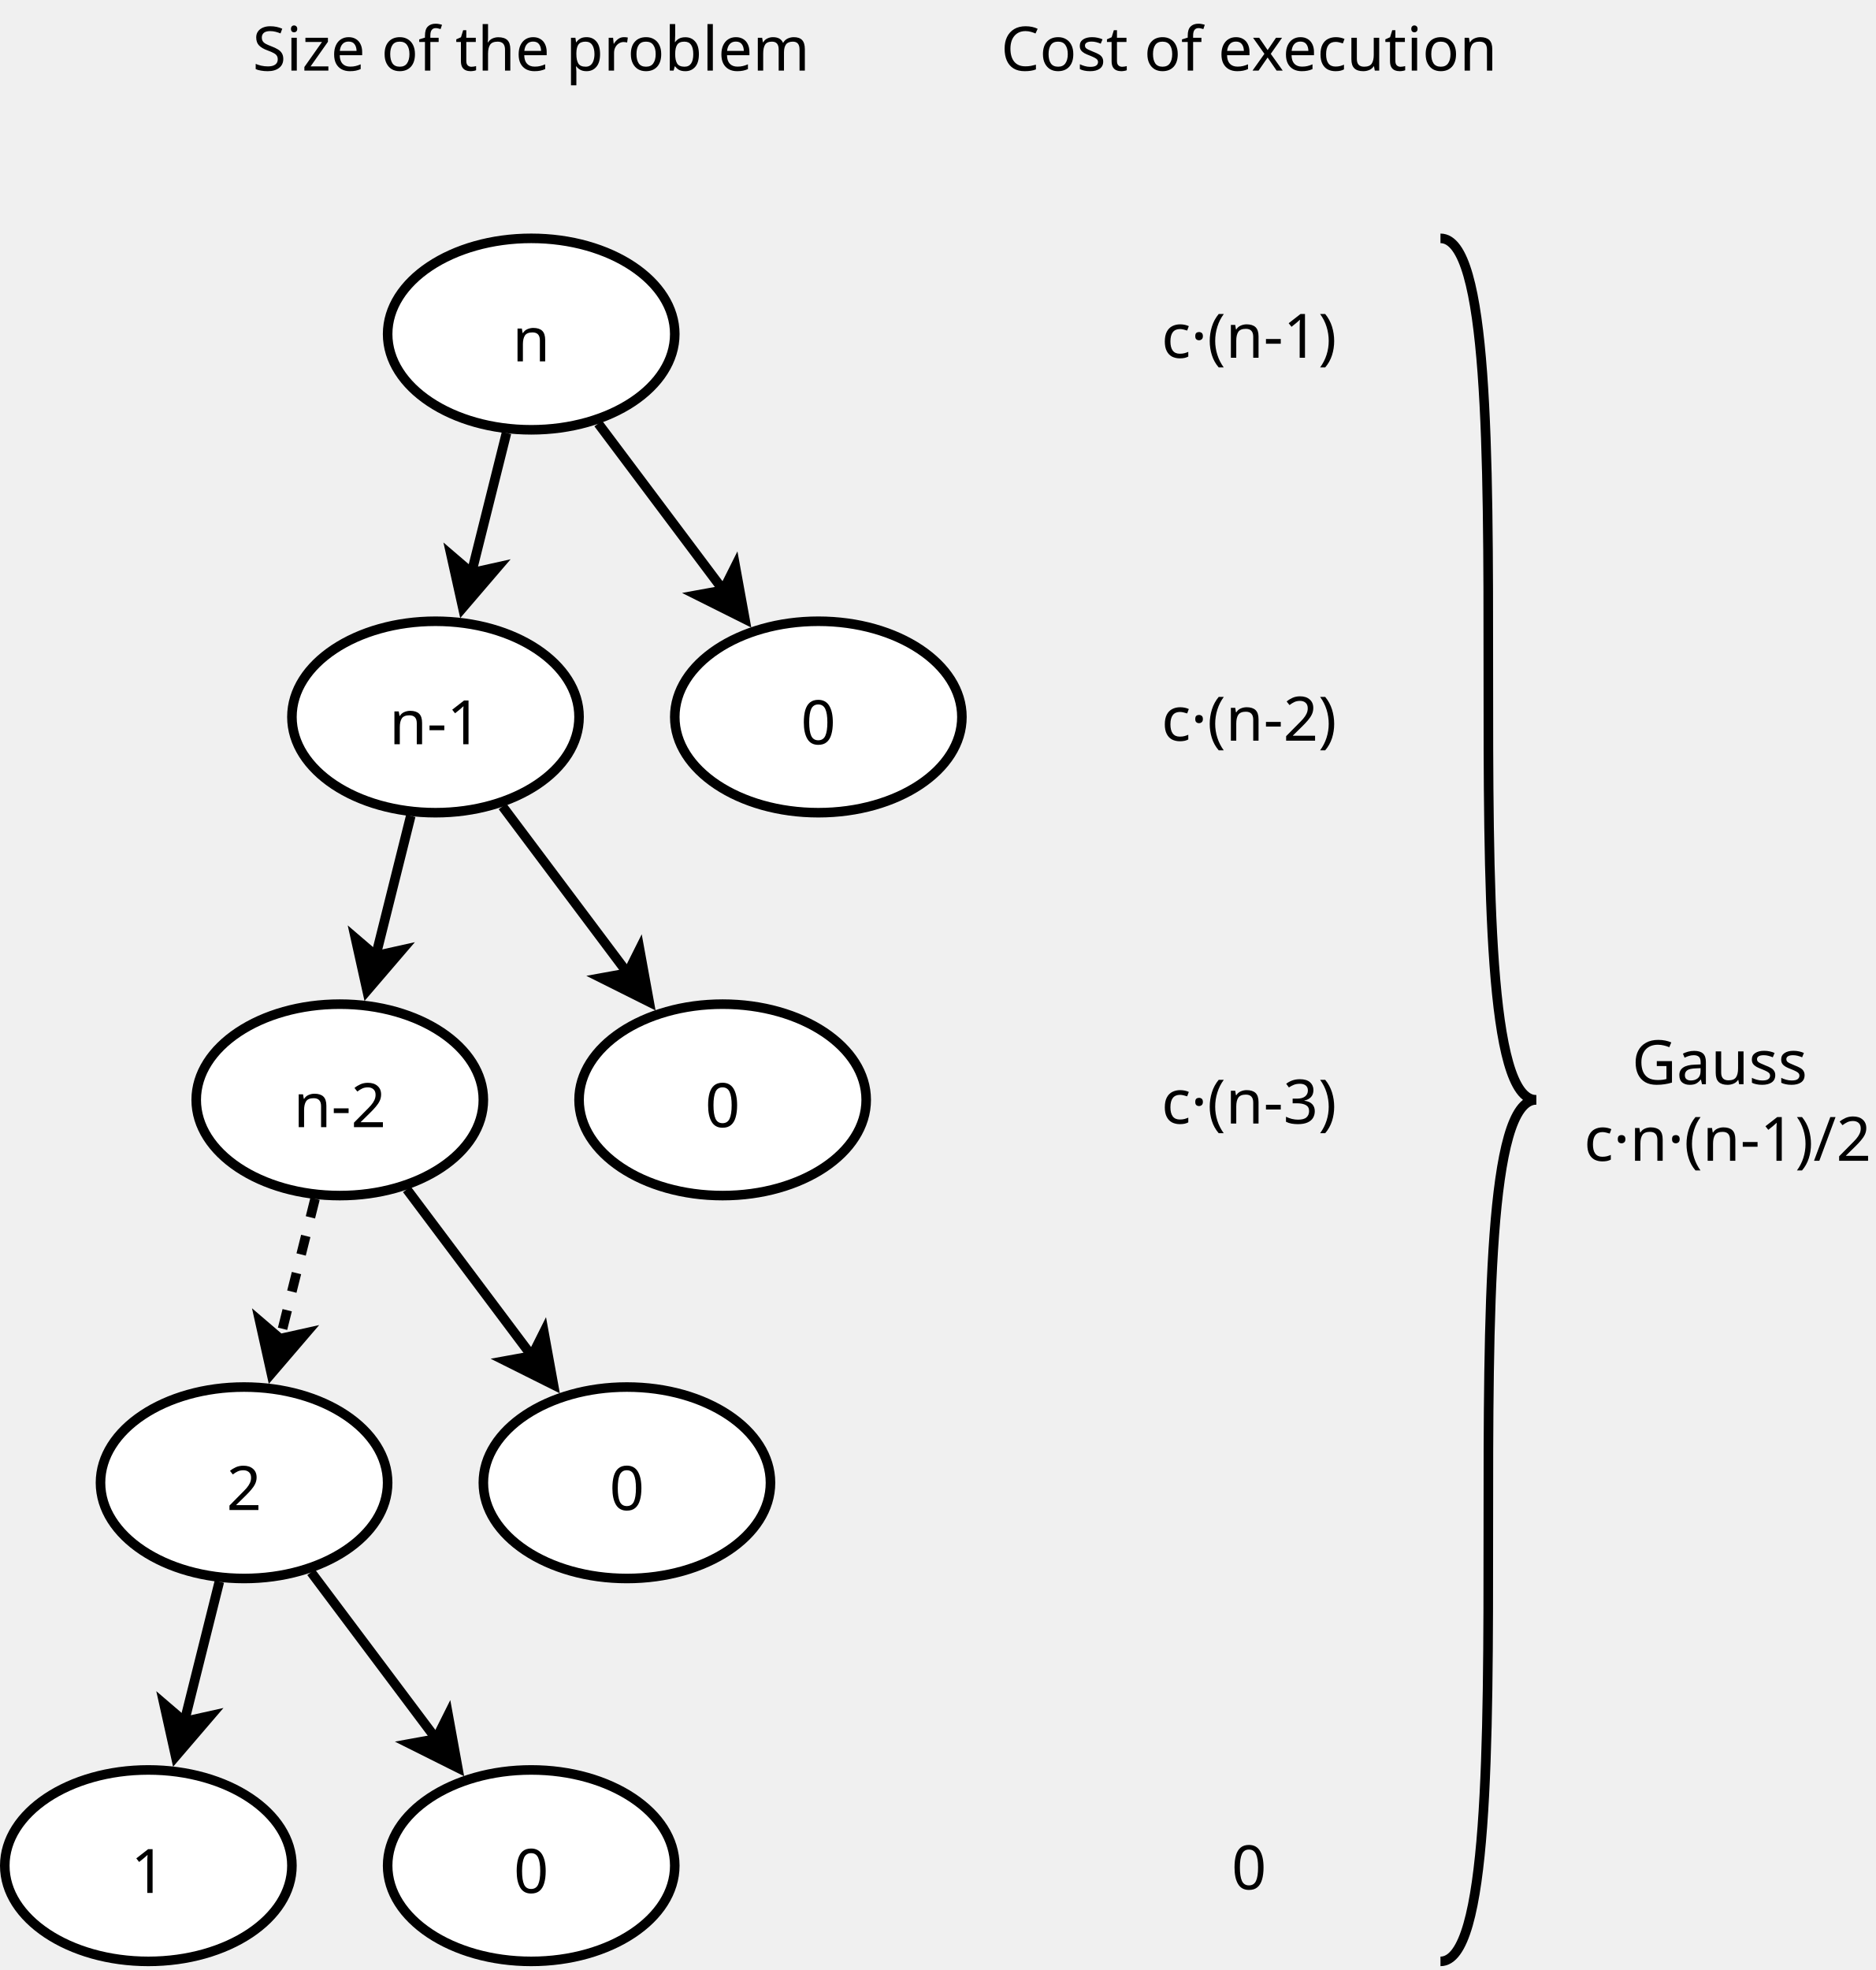
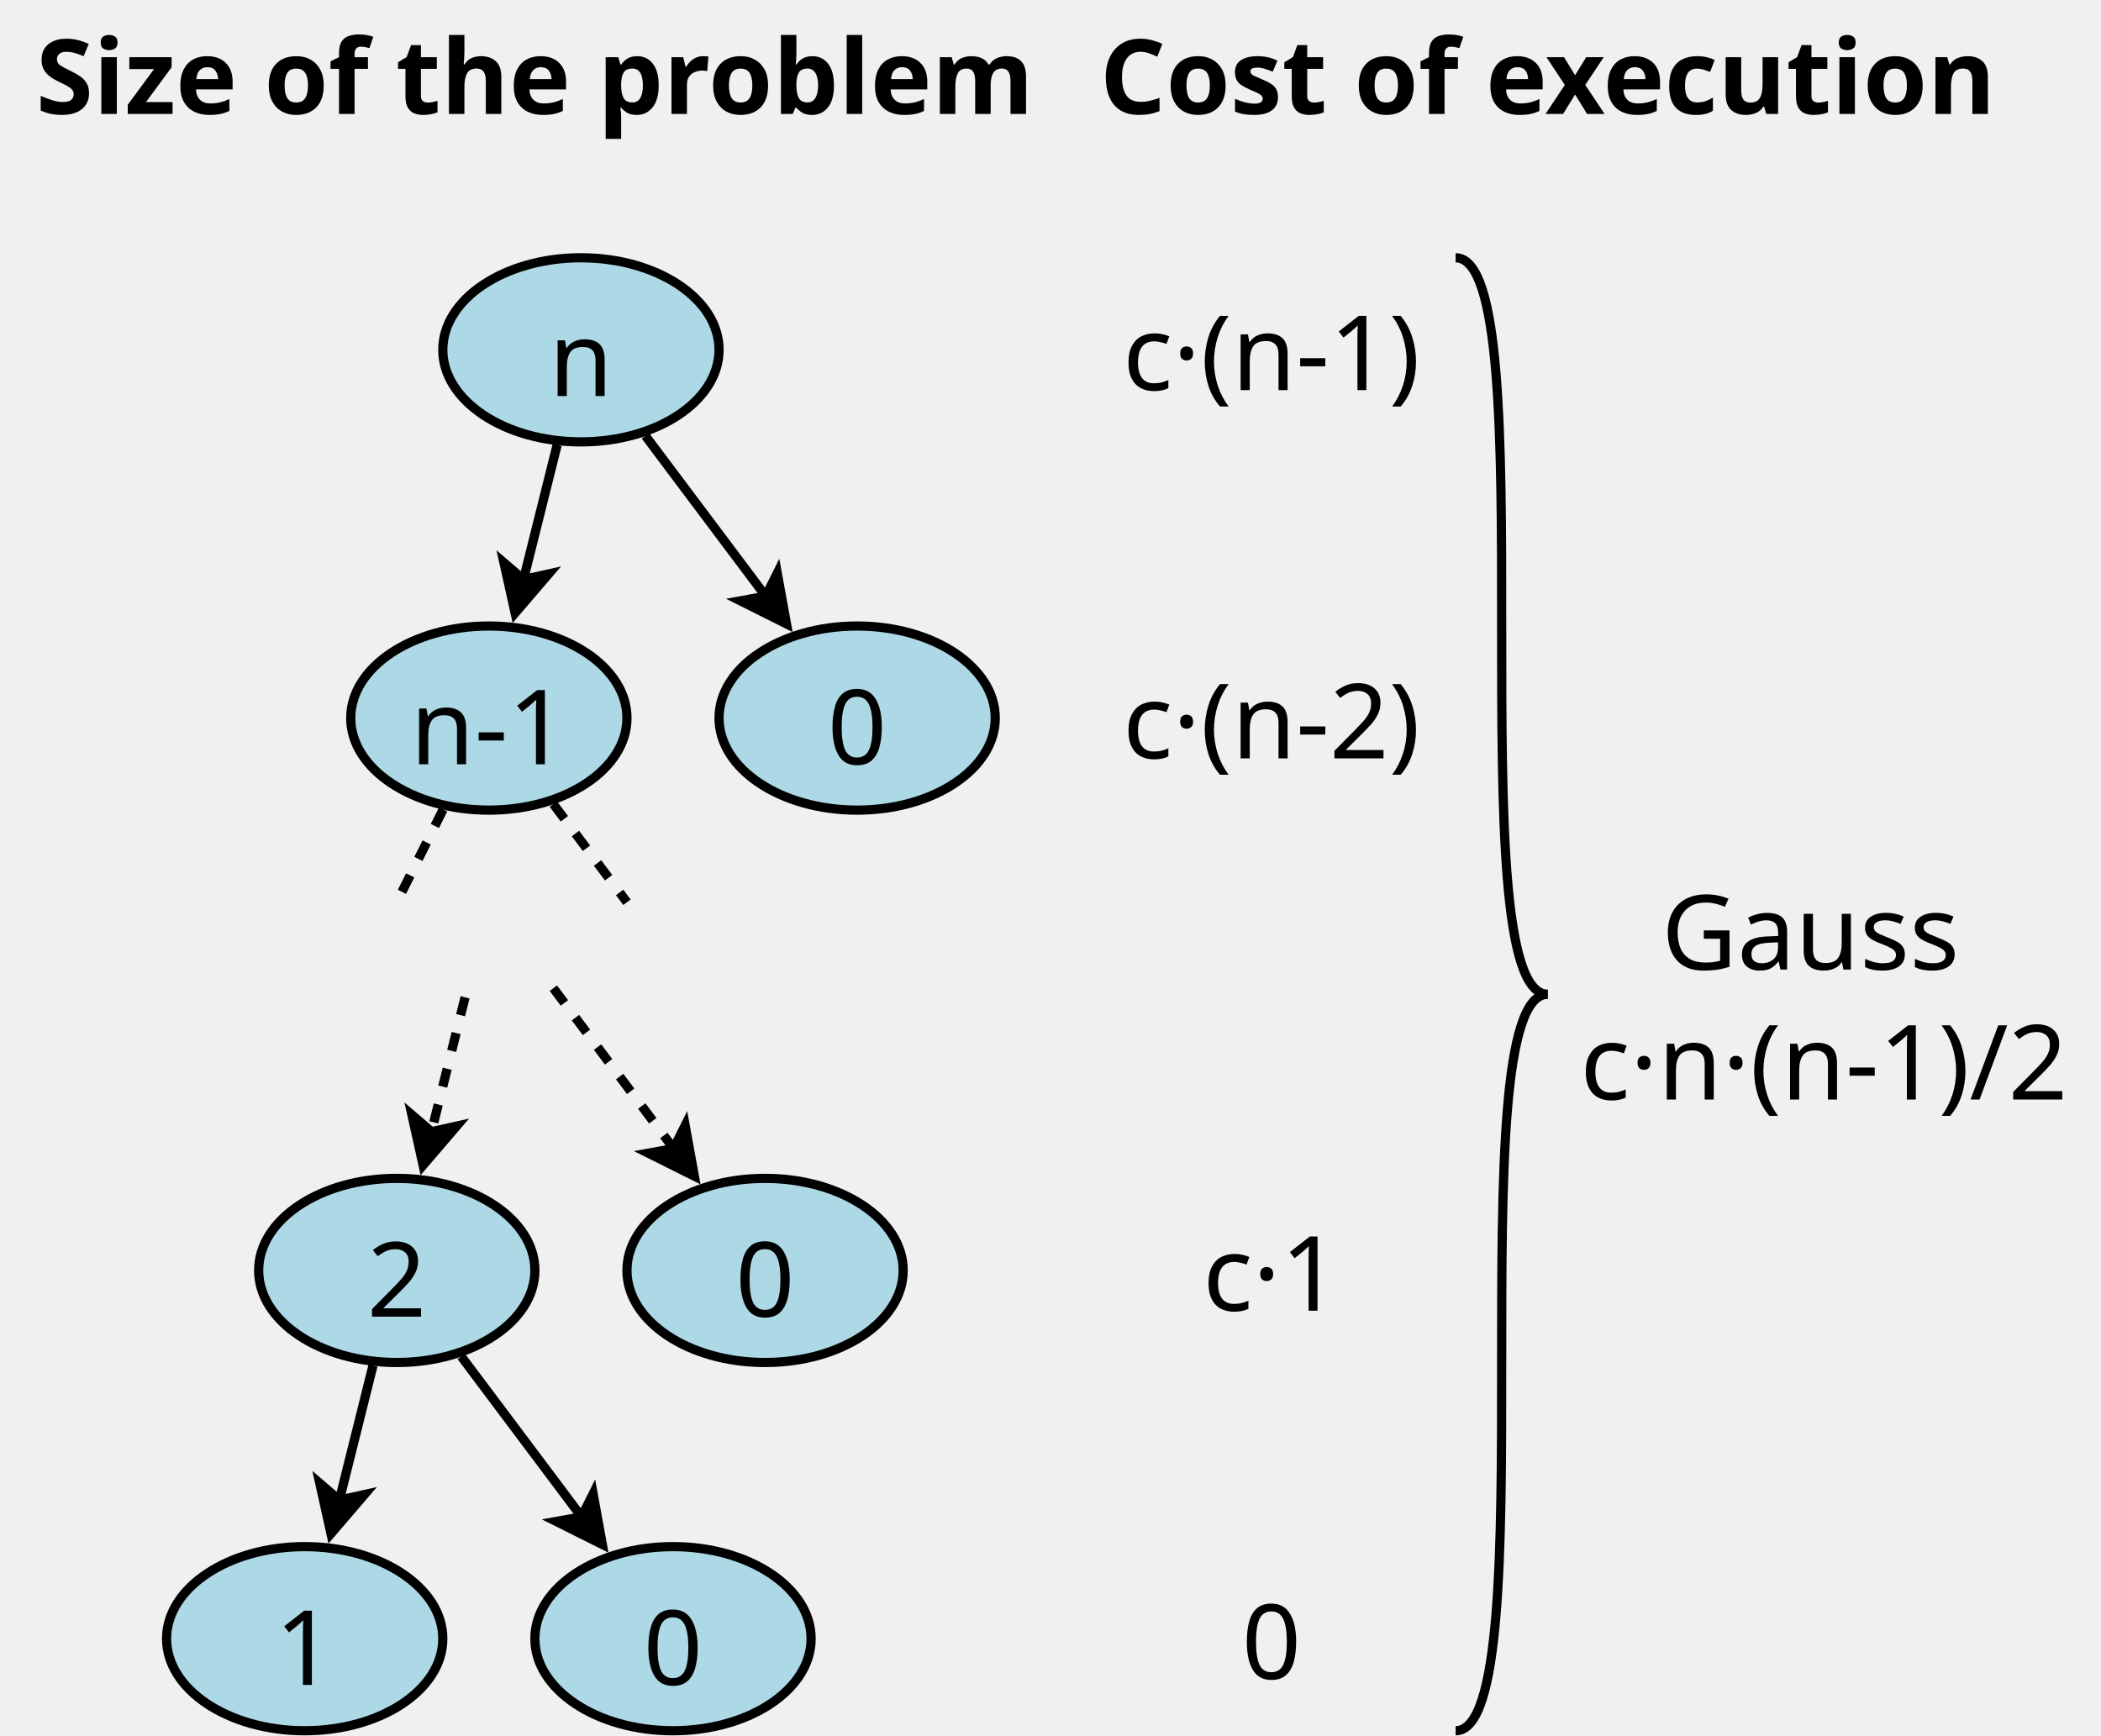
- <svg xmlns="http://www.w3.org/2000/svg" width="20cm" height="21cm" viewBox="419 151 392 410">
+ <svg xmlns="http://www.w3.org/2000/svg" width="23cm" height="19cm" viewBox="411 144 442 377">
+   <g id="Background" />
+   <g id="Background" />
+   <g id="Background" />
+   <g id="Background" />
  <g id="Background" />
  <g id="Background">
    <g>
-       <ellipse style="fill: #ffffff; fill-opacity: 1; stroke-opacity: 1; stroke-width: 2; stroke: #000000" cx="530" cy="220" rx="30" ry="20" />
-       <text font-size="12.8" style="fill: #000000; fill-opacity: 1; stroke: none;text-anchor:middle;font-family:sans-serif;font-style:normal;font-weight:normal" x="530" y="225.7">
-         <tspan x="530" y="225.7">n</tspan>
+       <ellipse style="fill: #add8e6; fill-opacity: 1; stroke-opacity: 1; stroke-width: 2; stroke: #000000" cx="530" cy="220" rx="30" ry="20" />
+       <text font-size="22.578" style="fill: #000000; fill-opacity: 1; stroke: none;text-anchor:middle;font-family:sans-serif;font-style:normal;font-weight:normal" x="530" y="230.039">
+         <tspan x="530" y="230.039">n</tspan>
      </text>
    </g>
    <g>
-       <ellipse style="fill: #ffffff; fill-opacity: 1; stroke-opacity: 1; stroke-width: 2; stroke: #000000" cx="510" cy="300" rx="30" ry="20" />
-       <text font-size="12.8" style="fill: #000000; fill-opacity: 1; stroke: none;text-anchor:middle;font-family:sans-serif;font-style:normal;font-weight:normal" x="510" y="305.7">
-         <tspan x="510" y="305.7">n-1</tspan>
+       <ellipse style="fill: #add8e6; fill-opacity: 1; stroke-opacity: 1; stroke-width: 2; stroke: #000000" cx="510" cy="300" rx="30" ry="20" />
+       <text font-size="22.578" style="fill: #000000; fill-opacity: 1; stroke: none;text-anchor:middle;font-family:sans-serif;font-style:normal;font-weight:normal" x="510" y="310.039">
+         <tspan x="510" y="310.039">n-1</tspan>
      </text>
    </g>
    <g>
-       <ellipse style="fill: #ffffff; fill-opacity: 1; stroke-opacity: 1; stroke-width: 2; stroke: #000000" cx="490" cy="380" rx="30" ry="20" />
-       <text font-size="12.8" style="fill: #000000; fill-opacity: 1; stroke: none;text-anchor:middle;font-family:sans-serif;font-style:normal;font-weight:normal" x="490" y="385.7">
-         <tspan x="490" y="385.7">n-2</tspan>
+       <ellipse style="fill: #add8e6; fill-opacity: 1; stroke-opacity: 1; stroke-width: 2; stroke: #000000" cx="570" cy="420" rx="30" ry="20" />
+       <text font-size="22.578" style="fill: #000000; fill-opacity: 1; stroke: none;text-anchor:middle;font-family:sans-serif;font-style:normal;font-weight:normal" x="570" y="430.039">
+         <tspan x="570" y="430.039">0</tspan>
      </text>
    </g>
    <g>
-       <ellipse style="fill: #ffffff; fill-opacity: 1; stroke-opacity: 1; stroke-width: 2; stroke: #000000" cx="570" cy="380" rx="30" ry="20" />
-       <text font-size="12.8" style="fill: #000000; fill-opacity: 1; stroke: none;text-anchor:middle;font-family:sans-serif;font-style:normal;font-weight:normal" x="570" y="385.7">
-         <tspan x="570" y="385.7">0</tspan>
-       </text>
-     </g>
-     <g>
-       <ellipse style="fill: #ffffff; fill-opacity: 1; stroke-opacity: 1; stroke-width: 2; stroke: #000000" cx="470" cy="460" rx="30" ry="20" />
-       <text font-size="12.8" style="fill: #000000; fill-opacity: 1; stroke: none;text-anchor:middle;font-family:sans-serif;font-style:normal;font-weight:normal" x="470" y="465.7">
-         <tspan x="470" y="465.7">2</tspan>
-       </text>
-     </g>
-     <g>
-       <ellipse style="fill: #ffffff; fill-opacity: 1; stroke-opacity: 1; stroke-width: 2; stroke: #000000" cx="550" cy="460" rx="30" ry="20" />
-       <text font-size="12.8" style="fill: #000000; fill-opacity: 1; stroke: none;text-anchor:middle;font-family:sans-serif;font-style:normal;font-weight:normal" x="550" y="465.7">
-         <tspan x="550" y="465.7">0</tspan>
+       <ellipse style="fill: #add8e6; fill-opacity: 1; stroke-opacity: 1; stroke-width: 2; stroke: #000000" cx="490" cy="420" rx="30" ry="20" />
+       <text font-size="22.578" style="fill: #000000; fill-opacity: 1; stroke: none;text-anchor:middle;font-family:sans-serif;font-style:normal;font-weight:normal" x="490" y="430.039">
+         <tspan x="490" y="430.039">2</tspan>
      </text>
    </g>
    <g>
      <line style="fill: none; stroke-opacity: 1; stroke-width: 2; stroke: #000000" x1="524.834" y1="240.664" x2="517.527" y2="269.891" />
      <polygon style="fill: #000000; fill-opacity: 1; stroke-opacity: 1; stroke-width: 2; stroke: #000000" fill-rule="evenodd" points="515.708,277.167 513.283,266.253 517.527,269.891 522.984,268.678 " />
    </g>
    <g>
-       <line style="fill: none; stroke-opacity: 1; stroke-width: 2; stroke: #000000" x1="504.834" y1="320.664" x2="497.527" y2="349.891" />
-       <polygon style="fill: #000000; fill-opacity: 1; stroke-opacity: 1; stroke-width: 2; stroke: #000000" fill-rule="evenodd" points="495.708,357.167 493.283,346.253 497.527,349.891 502.984,348.678 " />
+       <line style="fill: none; stroke-opacity: 1; stroke-width: 2; stroke-dasharray: 4; stroke: #000000" x1="524.011" y1="358.682" x2="550.141" y2="393.521" />
+       <polygon style="fill: #000000; fill-opacity: 1; stroke-opacity: 1; stroke-width: 2; stroke: #000000" fill-rule="evenodd" points="554.641,399.521 544.641,394.521 550.141,393.521 552.641,388.521 " />
    </g>
    <g>
-       <line style="fill: none; stroke-opacity: 1; stroke-width: 2; stroke: #000000" x1="524.011" y1="318.682" x2="550.147" y2="353.53" />
-       <polygon style="fill: #000000; fill-opacity: 1; stroke-opacity: 1; stroke-width: 2; stroke: #000000" fill-rule="evenodd" points="554.647,359.53 544.647,354.53 550.147,353.53 552.647,348.53 " />
+       <line style="fill: none; stroke-opacity: 1; stroke-width: 2; stroke-dasharray: 4; stroke: #000000" x1="504.834" y1="360.664" x2="497.537" y2="389.854" />
+       <polygon style="fill: #000000; fill-opacity: 1; stroke-opacity: 1; stroke-width: 2; stroke: #000000" fill-rule="evenodd" points="495.718,397.13 493.292,386.216 497.537,389.854 502.994,388.641 " />
    </g>
    <g>
-       <line style="fill: none; stroke-opacity: 1; stroke-width: 2; stroke-dasharray: 4; stroke: #000000" x1="484.834" y1="400.664" x2="477.527" y2="429.891" />
-       <polygon style="fill: #000000; fill-opacity: 1; stroke-opacity: 1; stroke-width: 2; stroke: #000000" fill-rule="evenodd" points="475.708,437.167 473.283,426.253 477.527,429.891 482.984,428.678 " />
-     </g>
-     <g>
-       <line style="fill: none; stroke-opacity: 1; stroke-width: 2; stroke: #000000" x1="504.011" y1="398.682" x2="530.147" y2="433.53" />
-       <polygon style="fill: #000000; fill-opacity: 1; stroke-opacity: 1; stroke-width: 2; stroke: #000000" fill-rule="evenodd" points="534.647,439.53 524.647,434.53 530.147,433.53 532.647,428.53 " />
-     </g>
-     <g>
-       <ellipse style="fill: #ffffff; fill-opacity: 1; stroke-opacity: 1; stroke-width: 2; stroke: #000000" cx="590" cy="300" rx="30" ry="20" />
-       <text font-size="12.8" style="fill: #000000; fill-opacity: 1; stroke: none;text-anchor:middle;font-family:sans-serif;font-style:normal;font-weight:normal" x="590" y="305.7">
-         <tspan x="590" y="305.7">0</tspan>
+       <ellipse style="fill: #add8e6; fill-opacity: 1; stroke-opacity: 1; stroke-width: 2; stroke: #000000" cx="590" cy="300" rx="30" ry="20" />
+       <text font-size="22.578" style="fill: #000000; fill-opacity: 1; stroke: none;text-anchor:middle;font-family:sans-serif;font-style:normal;font-weight:normal" x="590" y="310.039">
+         <tspan x="590" y="310.039">0</tspan>
      </text>
    </g>
    <g>
      <line style="fill: none; stroke-opacity: 1; stroke-width: 2; stroke: #000000" x1="544.011" y1="238.682" x2="570.147" y2="273.53" />
      <polygon style="fill: #000000; fill-opacity: 1; stroke-opacity: 1; stroke-width: 2; stroke: #000000" fill-rule="evenodd" points="574.647,279.53 564.647,274.53 570.147,273.53 572.647,268.53 " />
    </g>
-     <text font-size="12.8" style="fill: #000000; fill-opacity: 1; stroke: none;text-anchor:middle;font-family:sans-serif;font-style:normal;font-weight:normal" x="680" y="224.95">
-       <tspan x="680" y="224.95">c·(n-1)</tspan>
+     <text font-size="22.578" style="fill: #000000; fill-opacity: 1; stroke: none;text-anchor:middle;font-family:sans-serif;font-style:normal;font-weight:normal" x="680" y="228.75">
+       <tspan x="680" y="228.75">c·(n-1)</tspan>
    </text>
-     <text font-size="12.8" style="fill: #000000; fill-opacity: 1; stroke: none;text-anchor:middle;font-family:sans-serif;font-style:normal;font-weight:normal" x="680" y="304.95">
-       <tspan x="680" y="304.95">c·(n-2)</tspan>
+     <text font-size="22.578" style="fill: #000000; fill-opacity: 1; stroke: none;text-anchor:middle;font-family:sans-serif;font-style:normal;font-weight:normal" x="680" y="308.75">
+       <tspan x="680" y="308.75">c·(n-2)</tspan>
    </text>
-     <text font-size="12.8" style="fill: #000000; fill-opacity: 1; stroke: none;text-anchor:middle;font-family:sans-serif;font-style:normal;font-weight:normal" x="680" y="384.95">
-       <tspan x="680" y="384.95">c·(n-3)</tspan>
+     <text font-size="22.578" style="fill: #000000; fill-opacity: 1; stroke: none;text-anchor:middle;font-family:sans-serif;font-style:normal;font-weight:normal" x="680" y="508.75">
+       <tspan x="680" y="508.75">0</tspan>
    </text>
-     <text font-size="12.8" style="fill: #000000; fill-opacity: 1; stroke: none;text-anchor:middle;font-family:sans-serif;font-style:normal;font-weight:normal" x="680" y="544.95">
-       <tspan x="680" y="544.95">0</tspan>
+     <text font-size="22.578" style="fill: #000000; fill-opacity: 1; stroke: none;text-anchor:middle;font-family:sans-serif;font-style:normal;font-weight:700" x="520" y="168.75">
+       <tspan x="520" y="168.75">Size of the problem</tspan>
    </text>
-     <text font-size="12.8" style="fill: #000000; fill-opacity: 1; stroke: none;text-anchor:middle;font-family:sans-serif;font-style:normal;font-weight:normal" x="530" y="164.95">
-       <tspan x="530" y="164.95">Size of the problem</tspan>
+     <text font-size="22.578" style="fill: #000000; fill-opacity: 1; stroke: none;text-anchor:middle;font-family:sans-serif;font-style:normal;font-weight:700" x="740" y="168.75">
+       <tspan x="740" y="168.75">Cost of execution</tspan>
    </text>
-     <text font-size="12.8" style="fill: #000000; fill-opacity: 1; stroke: none;text-anchor:middle;font-family:sans-serif;font-style:normal;font-weight:normal" x="680" y="164.95">
-       <tspan x="680" y="164.95">Cost of execution</tspan>
-     </text>
-     <path style="fill: none; stroke-opacity: 1; stroke-width: 2; stroke: #000000" d="M 720 200 C 740,200 720,380 740,380" />
-     <path style="fill: none; stroke-opacity: 1; stroke-width: 2; stroke: #000000" d="M 720 560 C 740,560 720,380 740,380" />
-     <text font-size="12.8" style="fill: #000000; fill-opacity: 1; stroke: none;text-anchor:middle;font-family:sans-serif;font-style:normal;font-weight:normal" x="780" y="376.731">
-       <tspan x="780" y="376.731">Gauss</tspan>
-       <tspan x="780" y="392.731">c·n·(n-1)/2</tspan>
+     <path style="fill: none; stroke-opacity: 1; stroke-width: 2; stroke: #000000" d="M 720 200 C 740,200 720,360 740,360" />
+     <path style="fill: none; stroke-opacity: 1; stroke-width: 2; stroke: #000000" d="M 720 520 C 740,520 720,360 740,360" />
+     <text font-size="22.578" style="fill: #000000; fill-opacity: 1; stroke: none;text-anchor:middle;font-family:sans-serif;font-style:normal;font-weight:normal" x="800" y="354.639">
+       <tspan x="800" y="354.639">Gauss</tspan>
+       <tspan x="800" y="382.861">c·n·(n-1)/2</tspan>
    </text>
    <g>
-       <ellipse style="fill: #ffffff; fill-opacity: 1; stroke-opacity: 1; stroke-width: 2; stroke: #000000" cx="450" cy="540" rx="30" ry="20" />
-       <text font-size="12.8" style="fill: #000000; fill-opacity: 1; stroke: none;text-anchor:middle;font-family:sans-serif;font-style:normal;font-weight:normal" x="450" y="545.7">
-         <tspan x="450" y="545.7">1</tspan>
+       <ellipse style="fill: #add8e6; fill-opacity: 1; stroke-opacity: 1; stroke-width: 2; stroke: #000000" cx="470" cy="500" rx="30" ry="20" />
+       <text font-size="22.578" style="fill: #000000; fill-opacity: 1; stroke: none;text-anchor:middle;font-family:sans-serif;font-style:normal;font-weight:normal" x="470" y="510.039">
+         <tspan x="470" y="510.039">1</tspan>
      </text>
    </g>
    <g>
-       <ellipse style="fill: #ffffff; fill-opacity: 1; stroke-opacity: 1; stroke-width: 2; stroke: #000000" cx="530" cy="540" rx="30" ry="20" />
-       <text font-size="12.8" style="fill: #000000; fill-opacity: 1; stroke: none;text-anchor:middle;font-family:sans-serif;font-style:normal;font-weight:normal" x="530" y="545.7">
-         <tspan x="530" y="545.7">0</tspan>
+       <ellipse style="fill: #add8e6; fill-opacity: 1; stroke-opacity: 1; stroke-width: 2; stroke: #000000" cx="550" cy="500" rx="30" ry="20" />
+       <text font-size="22.578" style="fill: #000000; fill-opacity: 1; stroke: none;text-anchor:middle;font-family:sans-serif;font-style:normal;font-weight:normal" x="550" y="510.039">
+         <tspan x="550" y="510.039">0</tspan>
      </text>
    </g>
    <g>
-       <line style="fill: none; stroke-opacity: 1; stroke-width: 2; stroke: #000000" x1="464.834" y1="480.664" x2="457.527" y2="509.891" />
-       <polygon style="fill: #000000; fill-opacity: 1; stroke-opacity: 1; stroke-width: 2; stroke: #000000" fill-rule="evenodd" points="455.708,517.167 453.283,506.253 457.527,509.891 462.984,508.678 " />
+       <line style="fill: none; stroke-opacity: 1; stroke-width: 2; stroke: #000000" x1="484.834" y1="440.664" x2="477.527" y2="469.891" />
+       <polygon style="fill: #000000; fill-opacity: 1; stroke-opacity: 1; stroke-width: 2; stroke: #000000" fill-rule="evenodd" points="475.708,477.167 473.283,466.253 477.527,469.891 482.984,468.678 " />
    </g>
    <g>
-       <line style="fill: none; stroke-opacity: 1; stroke-width: 2; stroke: #000000" x1="484.011" y1="478.682" x2="510.147" y2="513.53" />
-       <polygon style="fill: #000000; fill-opacity: 1; stroke-opacity: 1; stroke-width: 2; stroke: #000000" fill-rule="evenodd" points="514.647,519.53 504.647,514.53 510.147,513.53 512.647,508.53 " />
+       <line style="fill: none; stroke-opacity: 1; stroke-width: 2; stroke: #000000" x1="504.011" y1="438.682" x2="530.147" y2="473.53" />
+       <polygon style="fill: #000000; fill-opacity: 1; stroke-opacity: 1; stroke-width: 2; stroke: #000000" fill-rule="evenodd" points="534.647,479.53 524.647,474.53 530.147,473.53 532.647,468.53 " />
    </g>
+     <text font-size="22.578" style="fill: #000000; fill-opacity: 1; stroke: none;text-anchor:middle;font-family:sans-serif;font-style:normal;font-weight:normal" x="680" y="428.75">
+       <tspan x="680" y="428.75">c·1</tspan>
+     </text>
+     <text font-size="12.8" style="fill: #000000; fill-opacity: 1; stroke: none;text-anchor:start;font-family:sans-serif;font-style:normal;font-weight:normal" x="680" y="460">
+       <tspan x="680" y="460" />
+     </text>
+     <text font-size="22.578" style="fill: #ffffff; fill-opacity: 0; stroke: none;text-anchor:middle;font-family:sans-serif;font-style:normal;font-weight:normal" x="640" y="508.75">
+       <tspan x="640" y="508.75">.</tspan>
+     </text>
+     <line style="fill: none; stroke-opacity: 1; stroke-width: 2; stroke-dasharray: 4; stroke: #000000" x1="500.068" y1="319.863" x2="490" y2="340" />
+     <line style="fill: none; stroke-opacity: 1; stroke-width: 2; stroke-dasharray: 4; stroke: #000000" x1="524.011" y1="318.682" x2="540" y2="340" />
  </g>
</svg>
